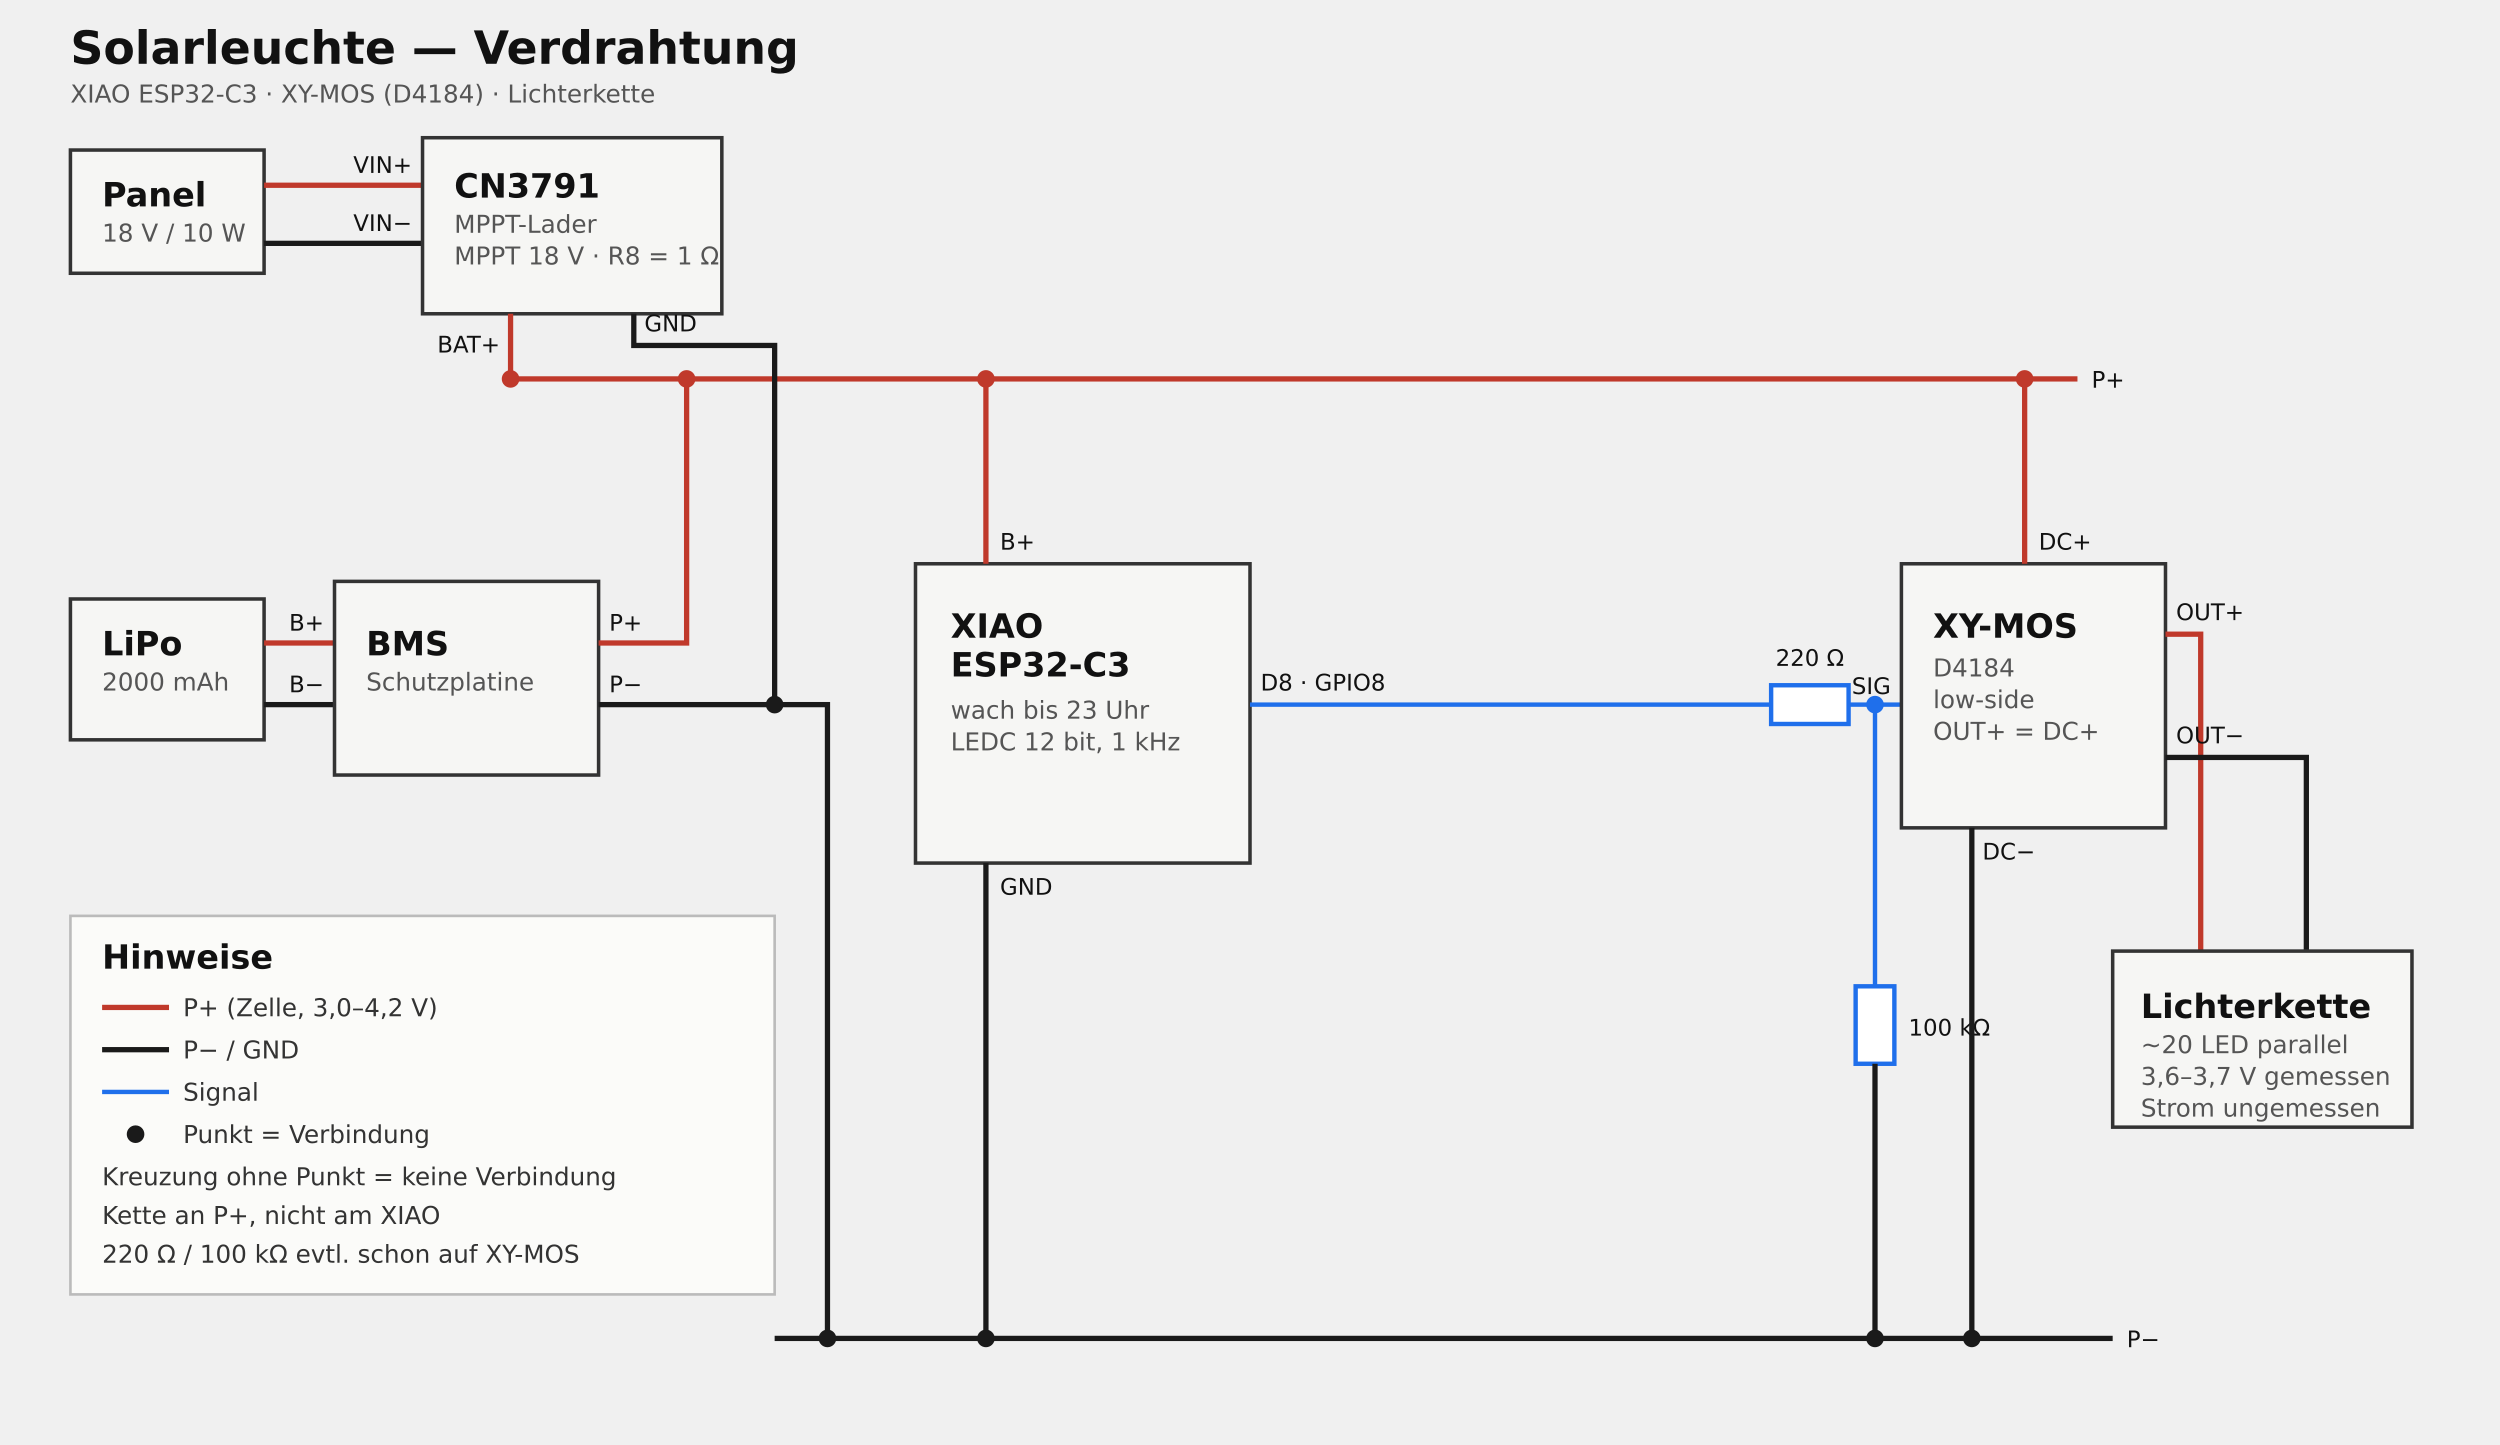
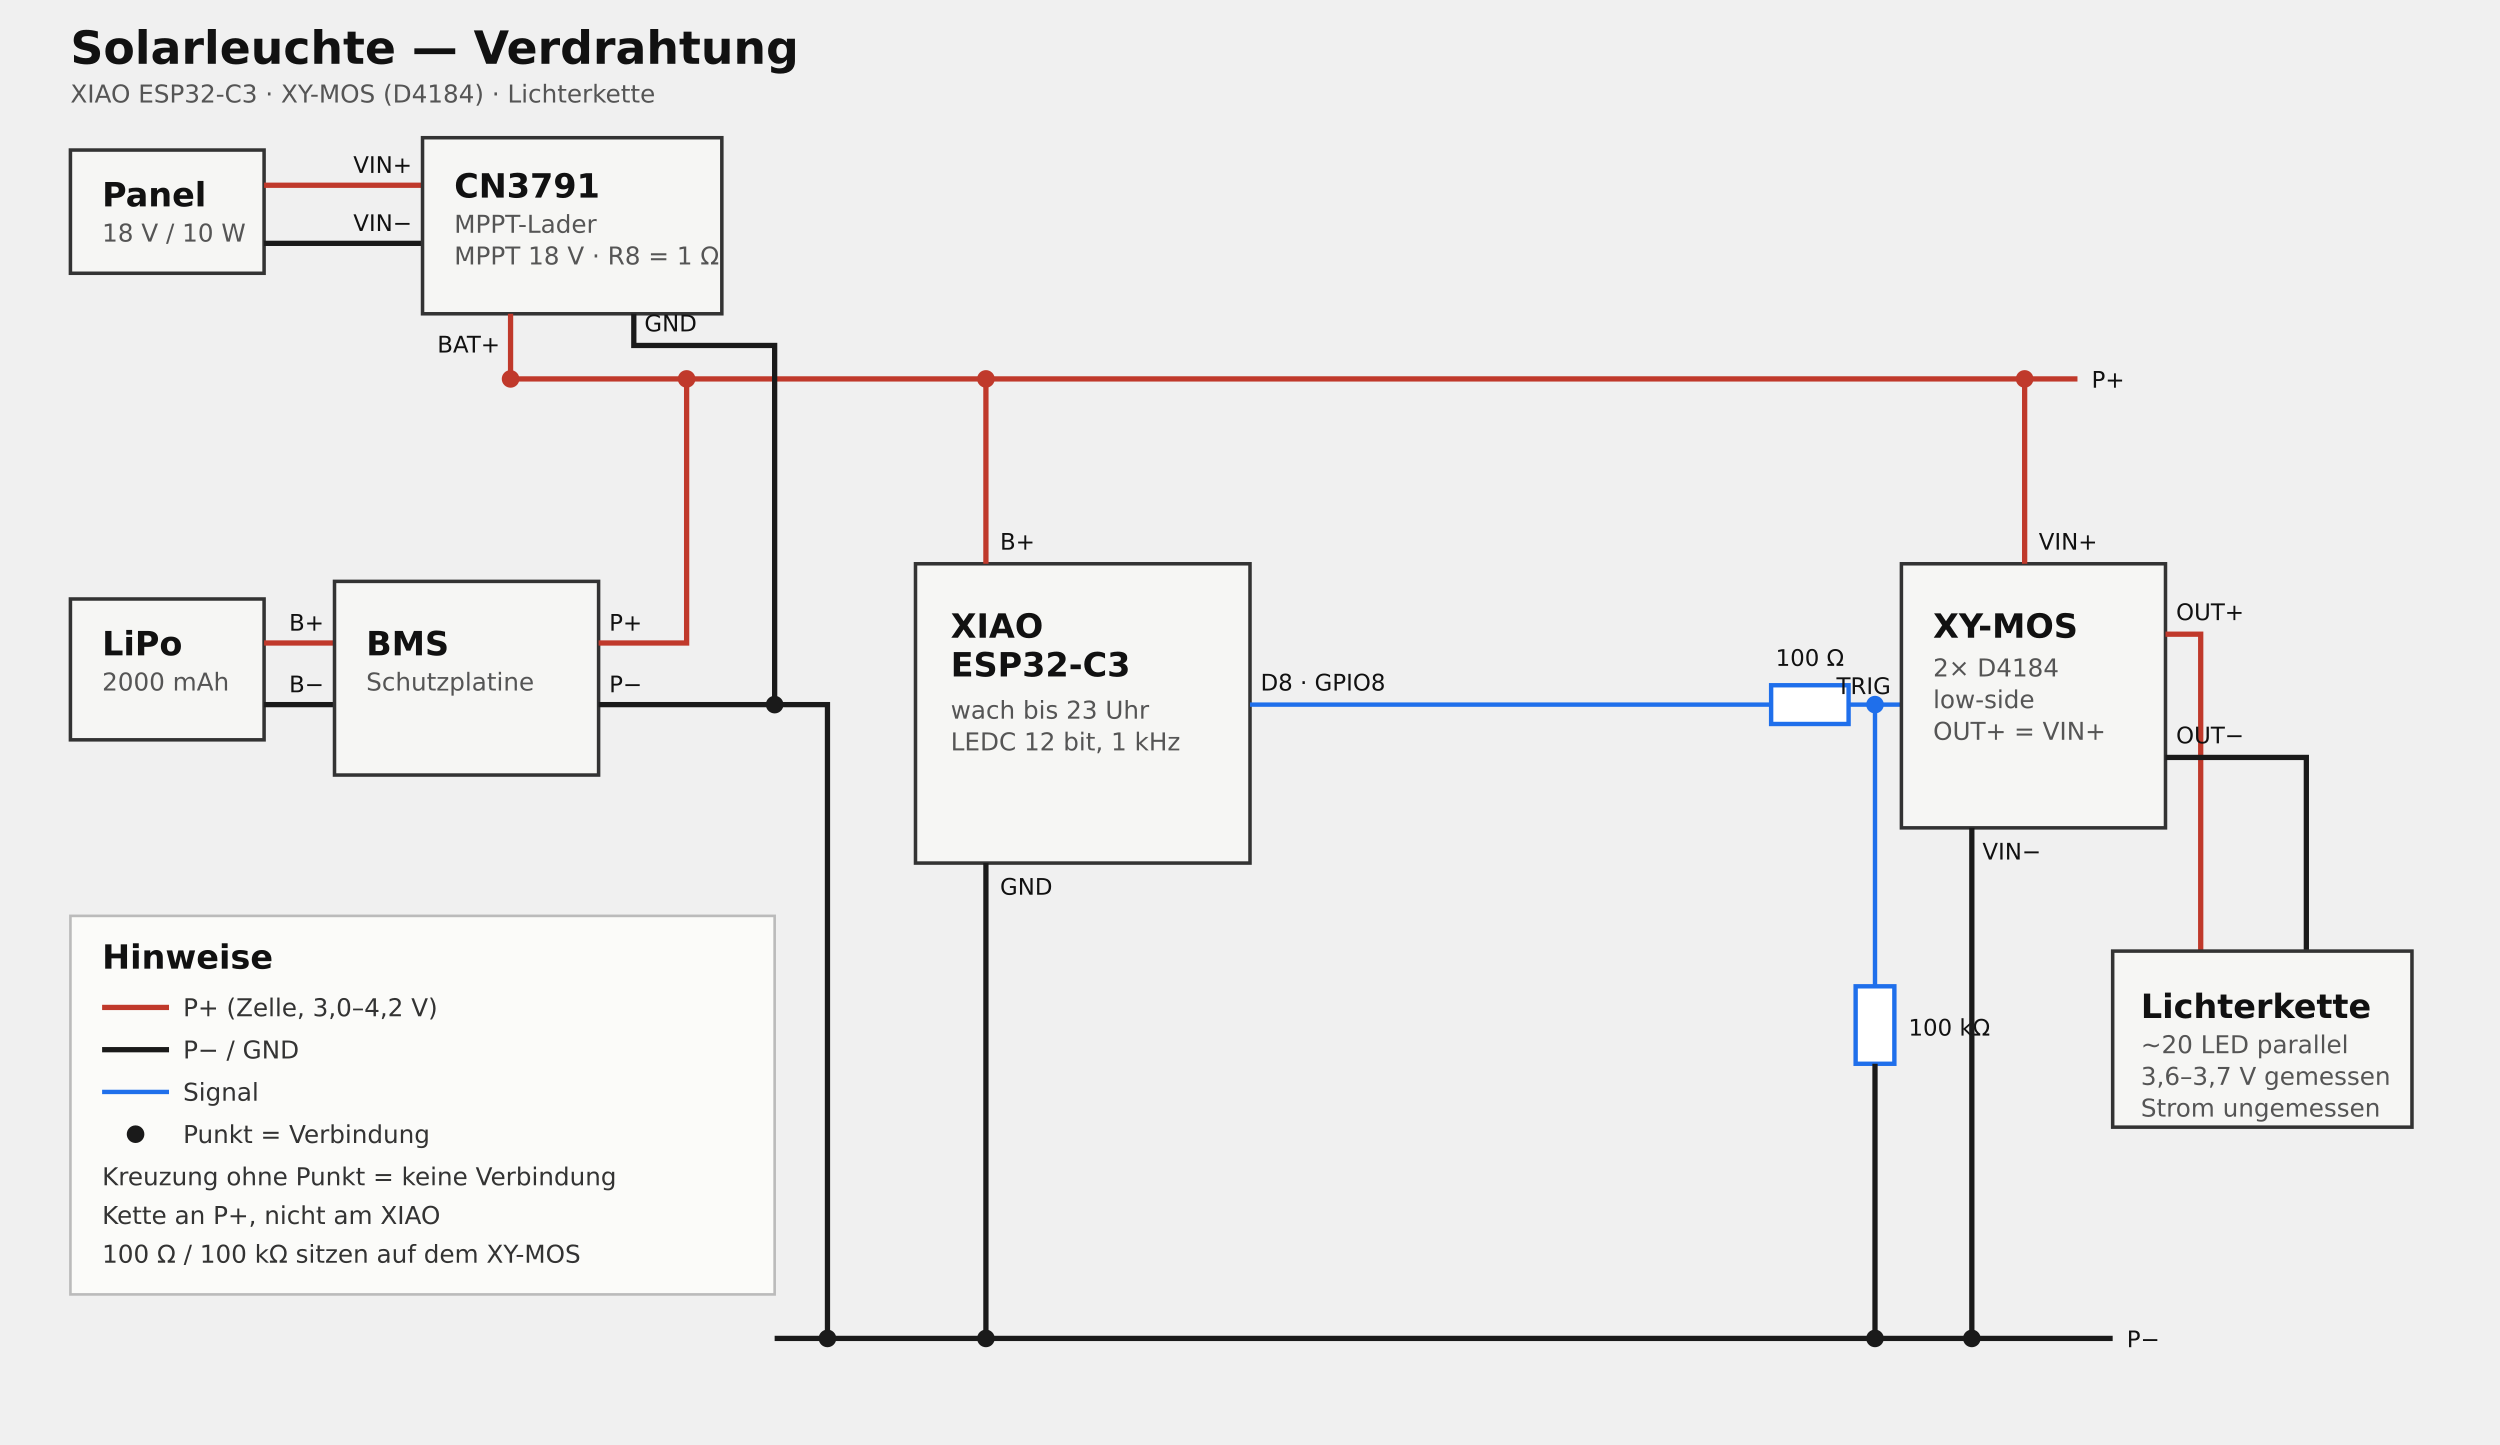
<svg xmlns="http://www.w3.org/2000/svg" width="297mm" height="171.6mm" viewBox="0 0 1420 820">
  <style>
    .blk  { fill:#f6f6f4; stroke:#333; stroke-width:2; }
    .lbl  { font-family:"DejaVu Sans",sans-serif; font-size:19px; fill:#111; font-weight:bold; }
    .sub  { font-family:"DejaVu Sans",sans-serif; font-size:14px; fill:#555; }
    .pin  { font-family:"DejaVu Sans",sans-serif; font-size:13px; fill:#111; }
    .note { font-family:"DejaVu Sans",sans-serif; font-size:14px; fill:#333; }
    .ttl  { font-family:"DejaVu Sans",sans-serif; font-size:26px; fill:#111; font-weight:bold; }
    .pos  { fill:none; stroke:#c0392b; stroke-width:3; }
    .neg  { fill:none; stroke:#1a1a1a; stroke-width:3; }
    .sig  { fill:none; stroke:#1f6feb; stroke-width:2.5; }
    .res  { fill:#fff; stroke:#1f6feb; stroke-width:2.5; }
    .dotp { fill:#c0392b; }
    .dotn { fill:#1a1a1a; }
    .dots { fill:#1f6feb; }
    .e    { text-anchor:end; }
    .m    { text-anchor:middle; }
  </style>
  <text class="ttl" x="40" y="36">Solarleuchte — Verdrahtung</text>
  <text class="sub" x="40" y="58">XIAO ESP32-C3 · XY-MOS (D4184) · Lichterkette</text>
  <line class="pos" x1="290" y1="215" x2="1180" y2="215" />
  <text class="pin" x="1188" y="220" fill="#c0392b">P+</text>
  <line class="neg" x1="440" y1="760" x2="1200" y2="760" />
  <text class="pin" x="1208" y="765">P−</text>
  <rect class="blk" x="40" y="85" width="110" height="70" />
  <text class="lbl" x="58" y="117">Panel</text>
  <text class="sub" x="58" y="137">18 V / 10 W</text>
  <line class="pos" x1="150" y1="105" x2="240" y2="105" />
  <line class="neg" x1="150" y1="138" x2="240" y2="138" />
  <text class="pin e" x="234" y="98">VIN+</text>
  <text class="pin e" x="234" y="131">VIN−</text>
  <rect class="blk" x="240" y="78" width="170" height="100" />
  <text class="lbl" x="258" y="112">CN3791</text>
  <text class="sub" x="258" y="132">MPPT-Lader</text>
  <text class="sub" x="258" y="150">MPPT 18 V · R8 = 1 Ω</text>
  <line class="pos" x1="290" y1="178" x2="290" y2="215" />
  <circle class="dotp" cx="290" cy="215" r="5" />
  <text class="pin e" x="284" y="200">BAT+</text>
  <polyline class="neg" points="360,178 360,196 440,196 440,400" />
  <circle class="dotn" cx="440" cy="400" r="5" />
  <text class="pin" x="366" y="188">GND</text>
  <rect class="blk" x="40" y="340" width="110" height="80" />
  <text class="lbl" x="58" y="372">LiPo</text>
  <text class="sub" x="58" y="392">2000 mAh</text>
  <line class="pos" x1="150" y1="365" x2="190" y2="365" />
  <line class="neg" x1="150" y1="400" x2="190" y2="400" />
  <rect class="blk" x="190" y="330" width="150" height="110" />
  <text class="lbl" x="208" y="372">BMS</text>
  <text class="sub" x="208" y="392">Schutzplatine</text>
  <text class="pin e" x="184" y="358">B+</text>
  <text class="pin e" x="184" y="393">B−</text>
  <text class="pin" x="346" y="358">P+</text>
  <text class="pin" x="346" y="393">P−</text>
  <polyline class="pos" points="340,365 390,365 390,215" />
  <circle class="dotp" cx="390" cy="215" r="5" />
  <polyline class="neg" points="340,400 470,400 470,760" />
  <circle class="dotn" cx="470" cy="760" r="5" />
  <rect class="blk" x="520" y="320" width="190" height="170" />
  <text class="lbl" x="540" y="362">XIAO</text>
  <text class="lbl" x="540" y="384">ESP32-C3</text>
  <text class="sub" x="540" y="408">wach bis 23 Uhr</text>
  <text class="sub" x="540" y="426">LEDC 12 bit, 1 kHz</text>
  <line class="pos" x1="560" y1="320" x2="560" y2="215" />
  <circle class="dotp" cx="560" cy="215" r="5" />
  <text class="pin" x="568" y="312">B+</text>
  <line class="neg" x1="560" y1="490" x2="560" y2="760" />
  <circle class="dotn" cx="560" cy="760" r="5" />
  <text class="pin" x="568" y="508">GND</text>
  <line class="sig" x1="710" y1="400" x2="1006" y2="400" />
  <text class="pin" x="716" y="392">D8 · GPIO8</text>
  <rect class="res" x="1006" y="389" width="44" height="22" />
-   <text class="pin m" x="1028" y="378">220 Ω</text>
+   <text class="pin m" x="1028" y="378">100 Ω</text>
  <line class="sig" x1="1050" y1="400" x2="1080" y2="400" />
  <circle class="dots" cx="1065" cy="400" r="5" />
-   <text class="pin e" x="1074" y="394">SIG</text>
+   <text class="pin e" x="1074" y="394">TRIG</text>
  <line class="sig" x1="1065" y1="400" x2="1065" y2="560" />
  <rect class="res" x="1054" y="560" width="22" height="44" />
  <text class="pin" x="1084" y="588">100 kΩ</text>
  <line class="neg" x1="1065" y1="604" x2="1065" y2="760" />
  <circle class="dotn" cx="1065" cy="760" r="5" />
  <rect class="blk" x="1080" y="320" width="150" height="150" />
  <text class="lbl" x="1098" y="362">XY-MOS</text>
-   <text class="sub" x="1098" y="384">D4184</text>
+   <text class="sub" x="1098" y="384">2× D4184</text>
  <text class="sub" x="1098" y="402">low-side</text>
-   <text class="sub" x="1098" y="420">OUT+ = DC+</text>
+   <text class="sub" x="1098" y="420">OUT+ = VIN+</text>
  <line class="pos" x1="1150" y1="320" x2="1150" y2="215" />
  <circle class="dotp" cx="1150" cy="215" r="5" />
-   <text class="pin" x="1158" y="312">DC+</text>
+   <text class="pin" x="1158" y="312">VIN+</text>
  <line class="neg" x1="1120" y1="470" x2="1120" y2="760" />
  <circle class="dotn" cx="1120" cy="760" r="5" />
-   <text class="pin" x="1126" y="488">DC−</text>
+   <text class="pin" x="1126" y="488">VIN−</text>
  <polyline class="pos" points="1230,360 1250,360 1250,540" />
  <text class="pin" x="1236" y="352">OUT+</text>
  <polyline class="neg" points="1230,430 1310,430 1310,540" />
  <text class="pin" x="1236" y="422">OUT−</text>
  <rect class="blk" x="1200" y="540" width="170" height="100" />
  <text class="lbl" x="1216" y="578">Lichterkette</text>
  <text class="sub" x="1216" y="598">~20 LED parallel</text>
  <text class="sub" x="1216" y="616">3,6–3,7 V gemessen</text>
  <text class="sub" x="1216" y="634">Strom ungemessen</text>
  <rect x="40" y="520" width="400" height="215" fill="#fbfbf9" stroke="#bbb" stroke-width="1.5" />
  <text class="lbl" x="58" y="550">Hinweise</text>
  <line class="pos" x1="58" y1="572" x2="96" y2="572" />
  <text class="note" x="104" y="577">P+ (Zelle, 3,0–4,2 V)</text>
  <line class="neg" x1="58" y1="596" x2="96" y2="596" />
  <text class="note" x="104" y="601">P− / GND</text>
  <line class="sig" x1="58" y1="620" x2="96" y2="620" />
  <text class="note" x="104" y="625">Signal</text>
  <circle class="dotn" cx="77" cy="644" r="5" />
  <text class="note" x="104" y="649">Punkt = Verbindung</text>
  <text class="note" x="58" y="673">Kreuzung ohne Punkt = keine Verbindung</text>
  <text class="note" x="58" y="695">Kette an P+, nicht am XIAO</text>
-   <text class="note" x="58" y="717">220 Ω / 100 kΩ evtl. schon auf XY-MOS</text>
+   <text class="note" x="58" y="717">100 Ω / 100 kΩ sitzen auf dem XY-MOS</text>
</svg>
